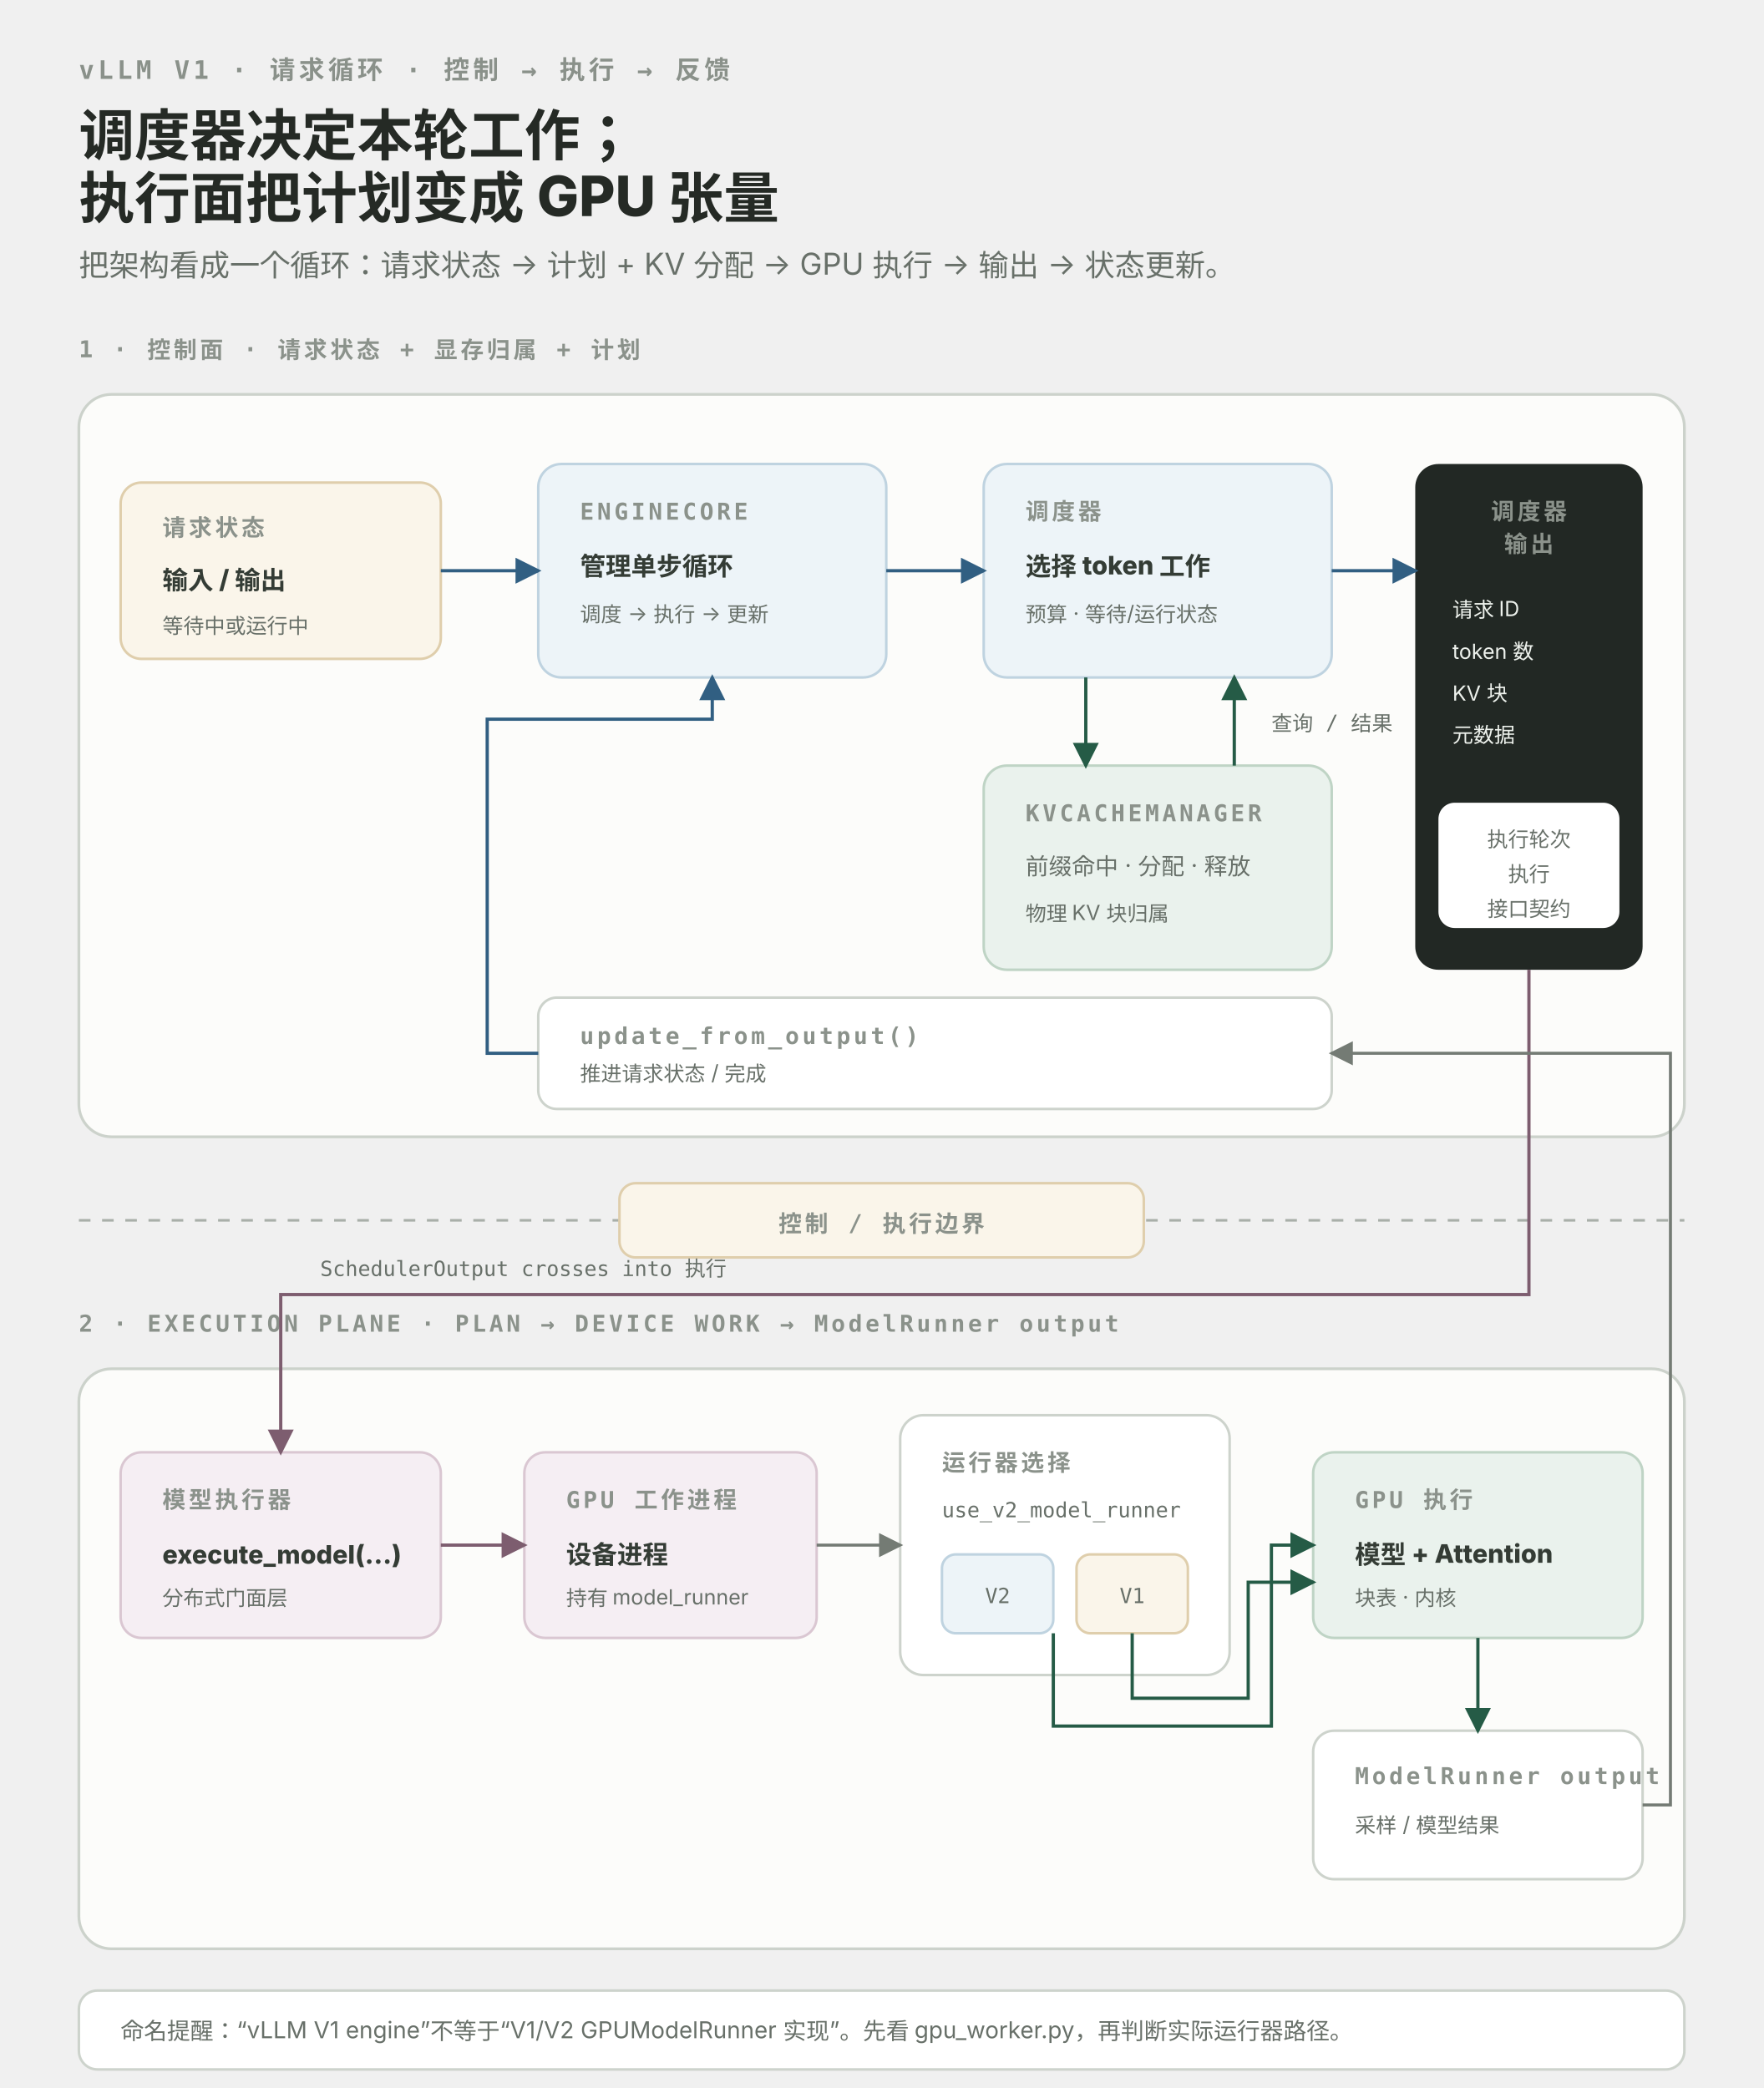
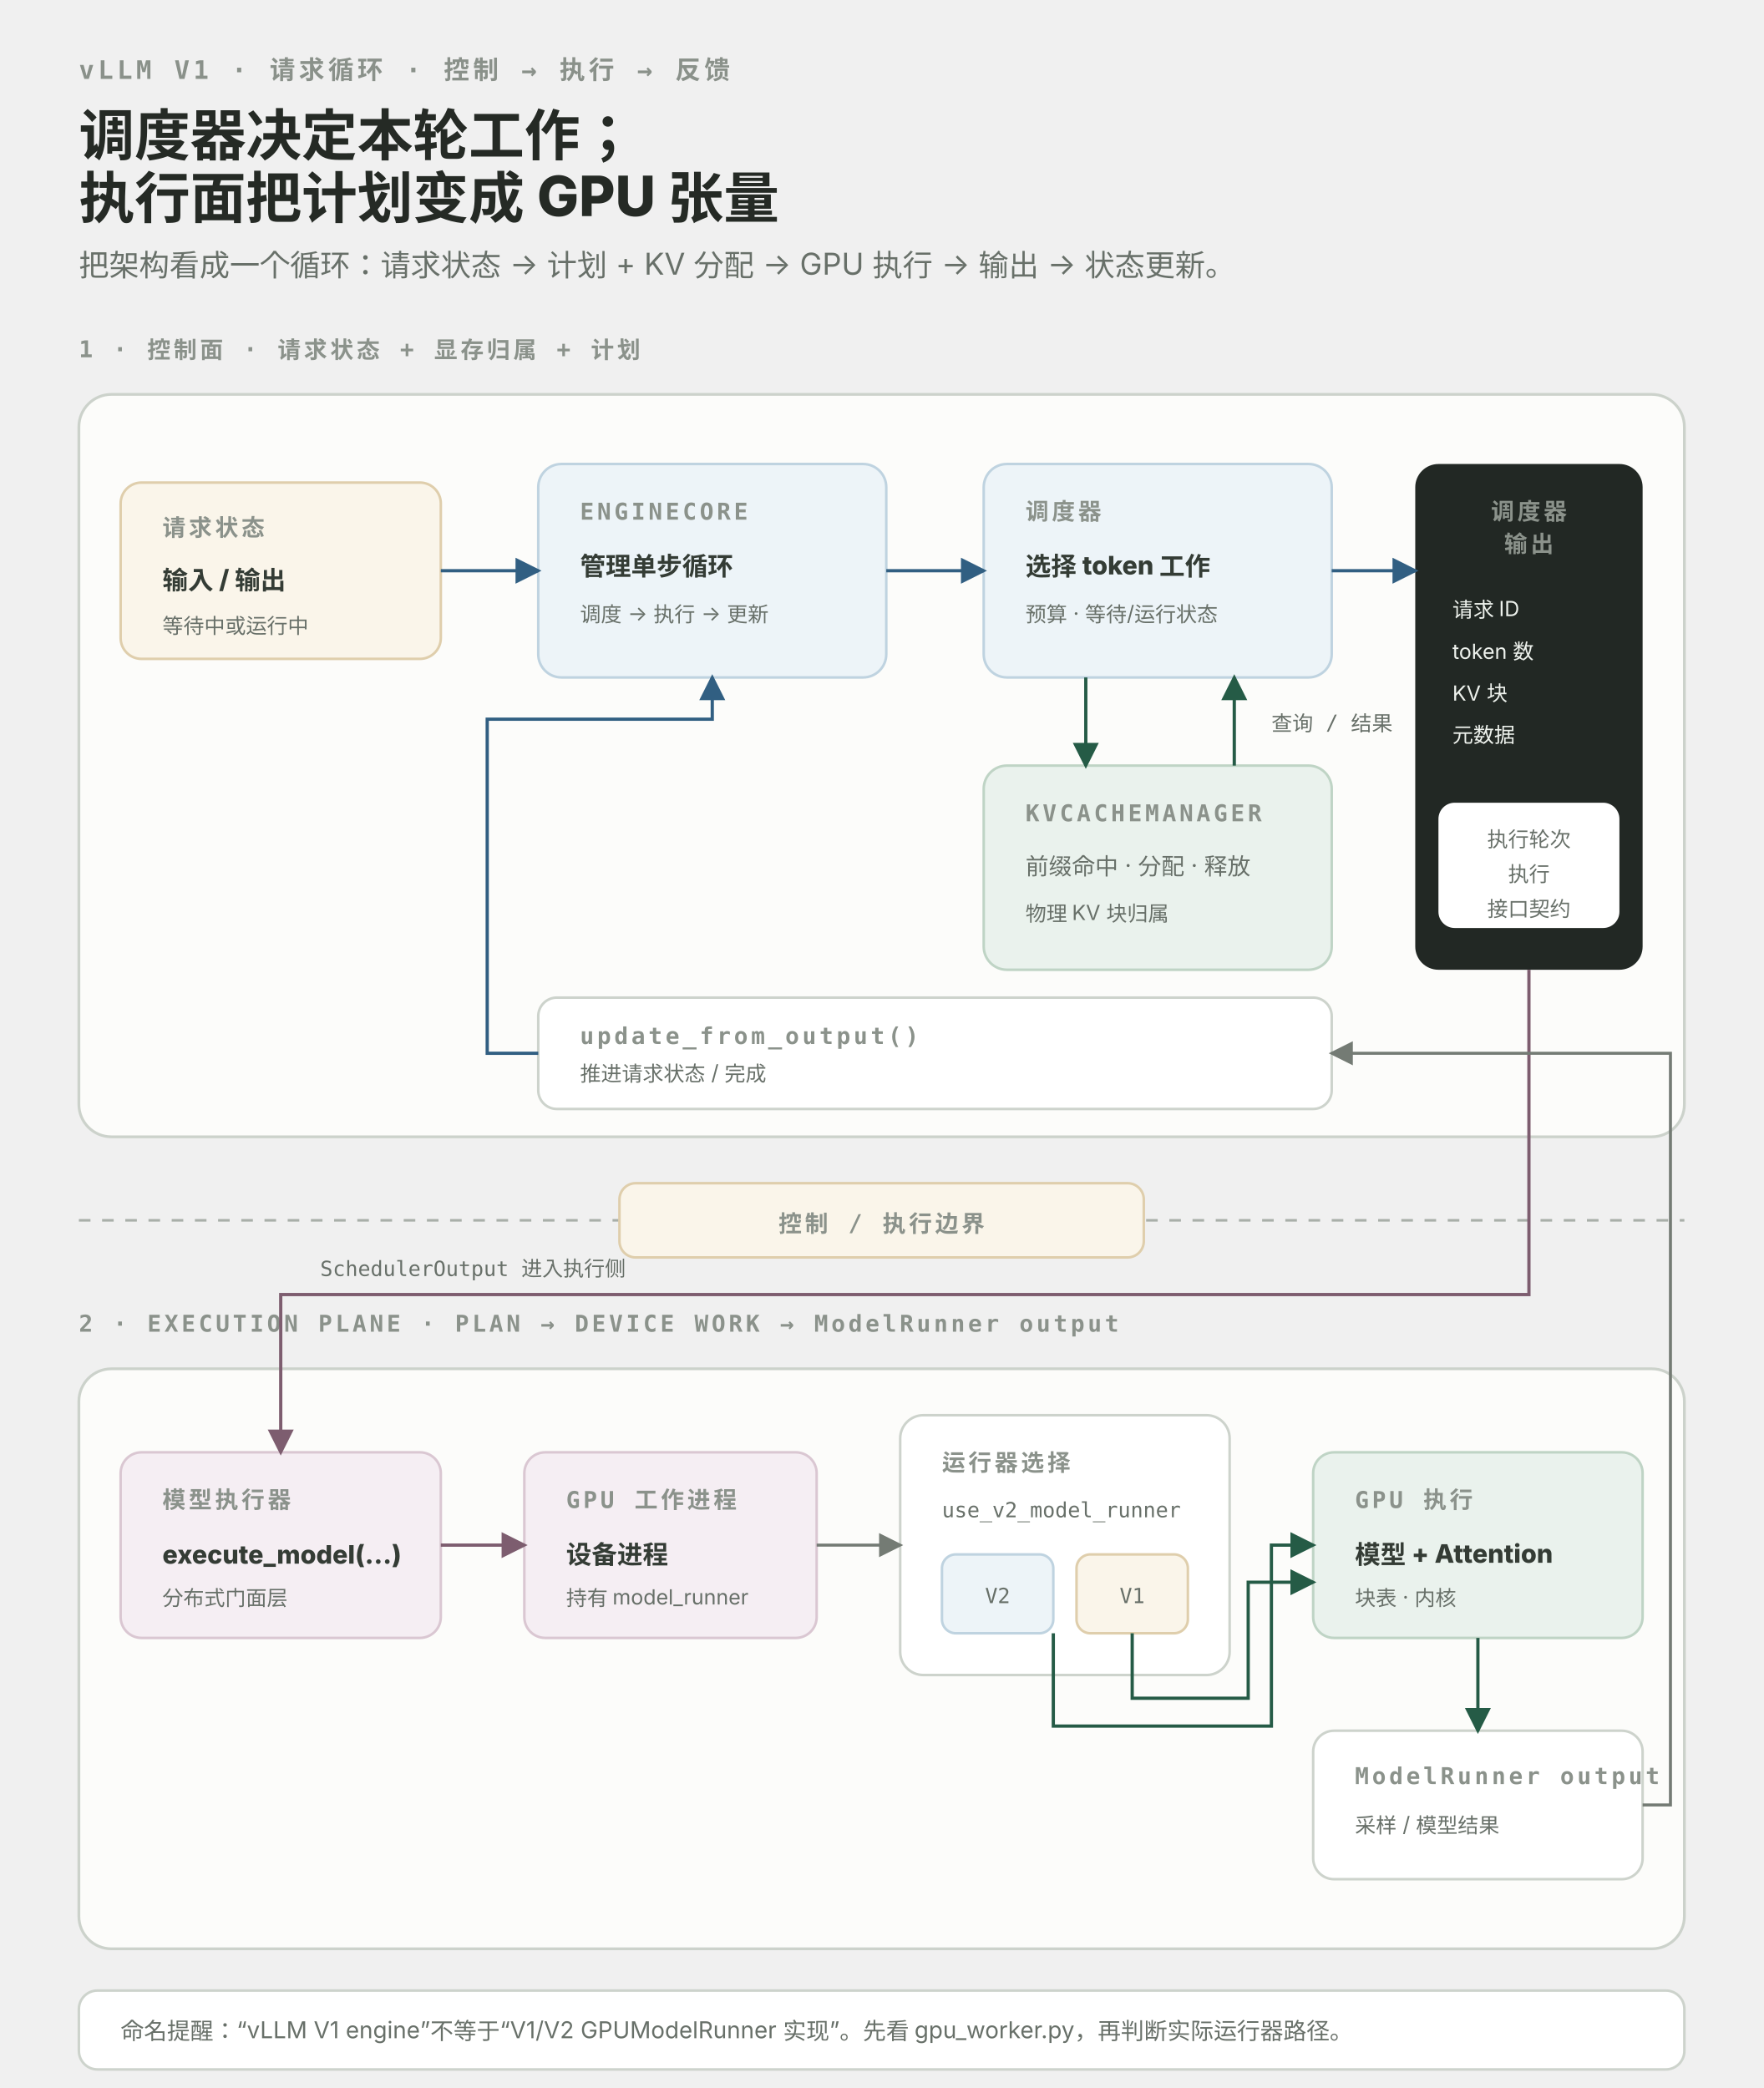
<svg xmlns="http://www.w3.org/2000/svg" viewBox="0 0 760 900" role="img" aria-labelledby="title desc">
  <defs>
    <marker id="a" markerWidth="8" markerHeight="8" refX="7" refY="4" orient="auto">
      <path d="M0 0 L8 4 L0 8Z" fill="#747b74" />
    </marker>
    <marker id="ab" markerWidth="8" markerHeight="8" refX="7" refY="4" orient="auto">
      <path d="M0 0 L8 4 L0 8Z" fill="#315f82" />
    </marker>
    <marker id="ag" markerWidth="8" markerHeight="8" refX="7" refY="4" orient="auto">
      <path d="M0 0 L8 4 L0 8Z" fill="#255b46" />
    </marker>
    <marker id="ap" markerWidth="8" markerHeight="8" refX="7" refY="4" orient="auto">
      <path d="M0 0 L8 4 L0 8Z" fill="#7d5d6f" />
    </marker>
    <style>
 .sans{font-family:-apple-system,BlinkMacSystemFont,"Segoe UI",sans-serif}.mono{font-family:ui-monospace,SFMono-Regular,Menlo,Consolas,monospace}
 .ey{font-size:11px;font-weight:700;letter-spacing:1.6px;fill:#8a918a}.ttl{font-size:24px;font-weight:760;fill:#252a25}.subt{font-size:13px;fill:#687069}.sec{font-size:10px;font-weight:700;letter-spacing:1.35px;fill:#8b928b}.label{font-size:11px;font-weight:760;fill:#343c35}.small{font-size:10px;fill:#687069}.tiny{font-size:9px;fill:#687069}.plane{fill:#fcfcfa;stroke:#ccd2cb;stroke-width:1.2}.box{fill:#fff;stroke:#cdd3cc;stroke-width:1.1}.blue{fill:#edf4f8;stroke:#bfd3e0;stroke-width:1.1}.green{fill:#eaf2ed;stroke:#bfd4c5;stroke-width:1.1}.purple{fill:#f5eef3;stroke:#dac7d2;stroke-width:1.1}.gold{fill:#faf5ea;stroke:#dfceac;stroke-width:1.1}.dark{fill:#222824}.line{fill:none;stroke:#747b74;stroke-width:1.3}.bline{fill:none;stroke:#315f82;stroke-width:1.4}.gline{fill:none;stroke:#255b46;stroke-width:1.4}.pline{fill:none;stroke:#7d5d6f;stroke-width:1.4}.dash{stroke:#a9afa9;stroke-dasharray:5 5;stroke-width:1.1}
 </style>
  </defs>
  <text class="mono ey" x="34" y="34">vLLM V1 · 请求循环 · 控制 → 执行 → 反馈</text>
  <text class="sans ttl" x="34" y="67">调度器决定本轮工作；</text>
  <text class="sans ttl" x="34" y="94">执行面把计划变成 GPU 张量</text>
  <text class="sans subt" x="34" y="119">把架构看成一个循环：请求状态 → 计划 + KV 分配 → GPU 执行 → 输出 → 状态更新。</text>
  <text class="mono sec" x="34" y="154">1 · 控制面 · 请求状态 + 显存归属 + 计划</text>
  <rect class="plane" x="34" y="170" width="692" height="320" rx="14" />
  <rect class="gold" x="52" y="208" width="138" height="76" rx="9" />
  <text class="mono sec" x="70" y="231" fill="#7b6a3e">请求状态</text>
  <text class="sans label" x="70" y="254">输入 / 输出</text>
  <text class="sans tiny" x="70" y="273">等待中或运行中</text>
  <rect class="blue" x="232" y="200" width="150" height="92" rx="10" />
  <text class="mono sec" x="250" y="224" fill="#315f82">ENGINECORE</text>
  <text class="sans label" x="250" y="248">管理单步循环</text>
  <text class="sans tiny" x="250" y="268">调度 → 执行 → 更新</text>
  <rect class="blue" x="424" y="200" width="150" height="92" rx="10" />
  <text class="mono sec" x="442" y="224" fill="#315f82">调度器</text>
  <text class="sans label" x="442" y="248">选择 token 工作</text>
  <text class="sans tiny" x="442" y="268">预算 · 等待/运行状态</text>
  <path class="bline" d="M190 246 H232" marker-end="url(#ab)" />
  <path class="bline" d="M382 246 H424" marker-end="url(#ab)" />
  <rect class="green" x="424" y="330" width="150" height="88" rx="10" />
  <text class="mono sec" x="442" y="354" fill="#255b46">KVCACHEMANAGER</text>
  <text class="sans small" x="442" y="377">前缀命中 · 分配 · 释放</text>
  <text class="sans tiny" x="442" y="397">物理 KV 块归属</text>
  <path class="gline" d="M468 292 V330" marker-end="url(#ag)" />
  <path class="gline" d="M532 330 V292" marker-end="url(#ag)" />
  <text class="mono tiny" x="548" y="315" fill="#255b46">查询 / 结果</text>
  <rect class="dark" x="610" y="200" width="98" height="218" rx="10" />
  <text class="mono sec" x="659" y="224" text-anchor="middle" fill="#b9c3bc">调度器</text>
  <text class="mono sec" x="659" y="238" text-anchor="middle" fill="#b9c3bc">输出</text>
  <text class="sans tiny" x="626" y="266" style="fill:#eef2ed">请求 ID</text>
  <text class="sans tiny" x="626" y="284" style="fill:#eef2ed">token 数</text>
  <text class="sans tiny" x="626" y="302" style="fill:#eef2ed">KV 块</text>
  <text class="sans tiny" x="626" y="320" style="fill:#eef2ed">元数据</text>
  <path class="bline" d="M574 246 H610" marker-end="url(#ab)" />
  <rect x="620" y="346" width="78" height="54" rx="7" fill="#fff" />
  <text class="mono tiny" x="659" y="365" text-anchor="middle">执行轮次</text>
  <text class="mono tiny" x="659" y="380" text-anchor="middle">执行</text>
  <text class="mono tiny" x="659" y="395" text-anchor="middle">接口契约</text>
  <rect class="box" x="232" y="430" width="342" height="48" rx="8" />
  <text class="mono sec" x="250" y="450">update_from_output()</text>
  <text class="sans tiny" x="250" y="466">推进请求状态 / 完成</text>
  <path class="bline" d="M232 454 H210 V310 H307 V292" marker-end="url(#ab)" />
  <line class="dash" x1="34" y1="526" x2="726" y2="526" />
  <rect class="gold" x="267" y="510" width="226" height="32" rx="7" />
  <text class="mono sec" x="380" y="531" text-anchor="middle" fill="#7b6a3e">控制 / 执行边界</text>
  <text class="mono sec" x="34" y="574">2 · EXECUTION PLANE · PLAN → DEVICE WORK → ModelRunner output</text>
  <rect class="plane" x="34" y="590" width="692" height="250" rx="14" />
  <rect class="purple" x="52" y="626" width="138" height="80" rx="9" />
  <text class="mono sec" x="70" y="650" fill="#7d5d6f">模型执行器</text>
  <text class="sans label" x="70" y="674">execute_model(...)</text>
  <text class="sans tiny" x="70" y="692">分布式门面层</text>
  <rect class="purple" x="226" y="626" width="126" height="80" rx="9" />
  <text class="mono sec" x="244" y="650" fill="#7d5d6f">GPU 工作进程</text>
  <text class="sans label" x="244" y="674">设备进程</text>
  <text class="sans tiny" x="244" y="692">持有 model_runner</text>
  <path class="pline" d="M190 666 H226" marker-end="url(#ap)" />
  <rect class="box" x="388" y="610" width="142" height="112" rx="10" />
  <text class="mono sec" x="406" y="634">运行器选择</text>
  <text class="mono tiny" x="406" y="654">use_v2_model_runner</text>
  <rect class="blue" x="406" y="670" width="48" height="34" rx="6" />
  <text class="mono tiny" x="430" y="691" text-anchor="middle" fill="#315f82">V2</text>
  <rect class="gold" x="464" y="670" width="48" height="34" rx="6" />
  <text class="mono tiny" x="488" y="691" text-anchor="middle" fill="#7b6a3e">V1</text>
  <path class="line" d="M352 666 H388" marker-end="url(#a)" />
  <rect class="green" x="566" y="626" width="142" height="80" rx="9" />
  <text class="mono sec" x="584" y="650" fill="#255b46">GPU 执行</text>
  <text class="sans label" x="584" y="674">模型 + Attention</text>
  <text class="sans tiny" x="584" y="692">块表 · 内核</text>
  <path class="gline" d="M454 704 V744 H548 V666 H566" marker-end="url(#ag)" />
  <path class="gline" d="M488 704 V732 H538 V682 H566" marker-end="url(#ag)" />
  <rect class="box" x="566" y="746" width="142" height="64" rx="9" />
  <text class="mono sec" x="584" y="769">ModelRunner output</text>
  <text class="sans tiny" x="584" y="790">采样 / 模型结果</text>
  <path class="gline" d="M637 706 V746" marker-end="url(#ag)" />
  <path class="pline" d="M659 418 V558 H121 V626" marker-end="url(#ap)" />
-   <text class="mono tiny" x="138" y="550" fill="#7d5d6f">SchedulerOutput crosses into 执行</text>
+   <text class="mono tiny" x="138" y="550" fill="#7d5d6f">SchedulerOutput 进入执行侧</text>
  <path class="line" d="M708 778 H720 V454 H574" marker-end="url(#a)" />
  <rect class="box" x="34" y="858" width="692" height="34" rx="8" />
  <text class="sans small" x="52" y="879">命名提醒：“vLLM V1 engine”不等于“V1/V2 GPUModelRunner 实现”。先看 gpu_worker.py，再判断实际运行器路径。</text>
</svg>
